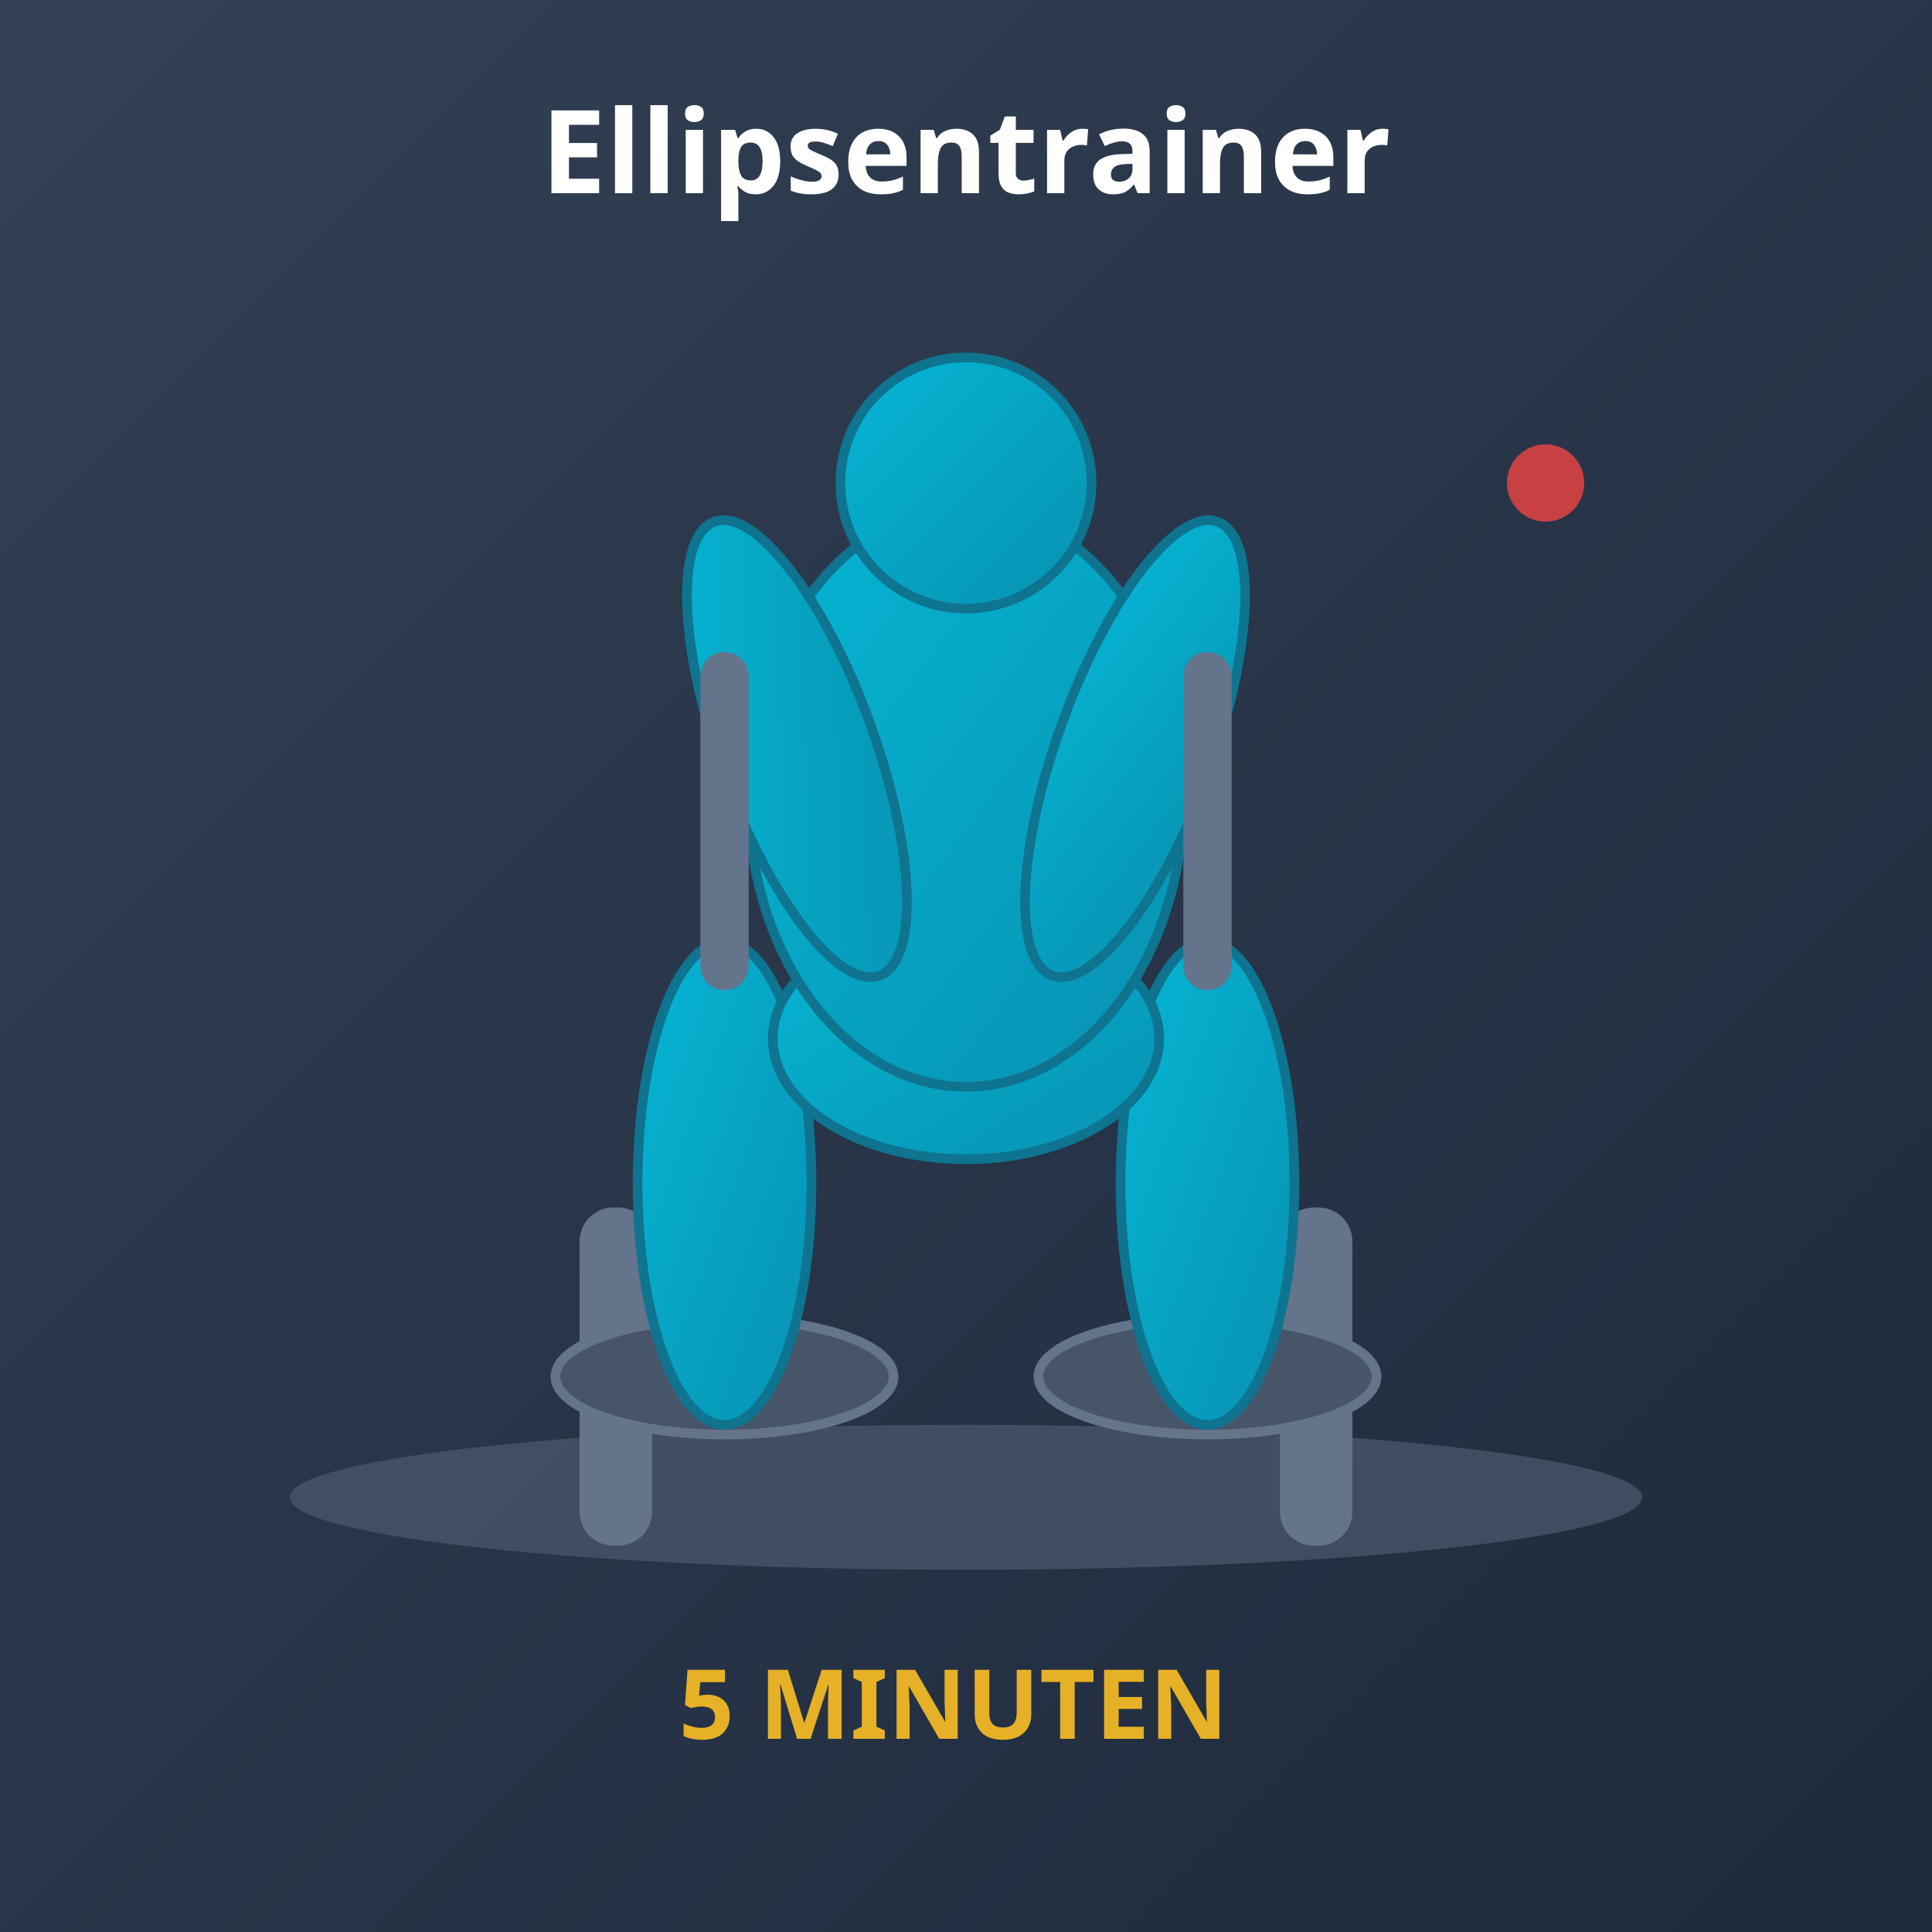
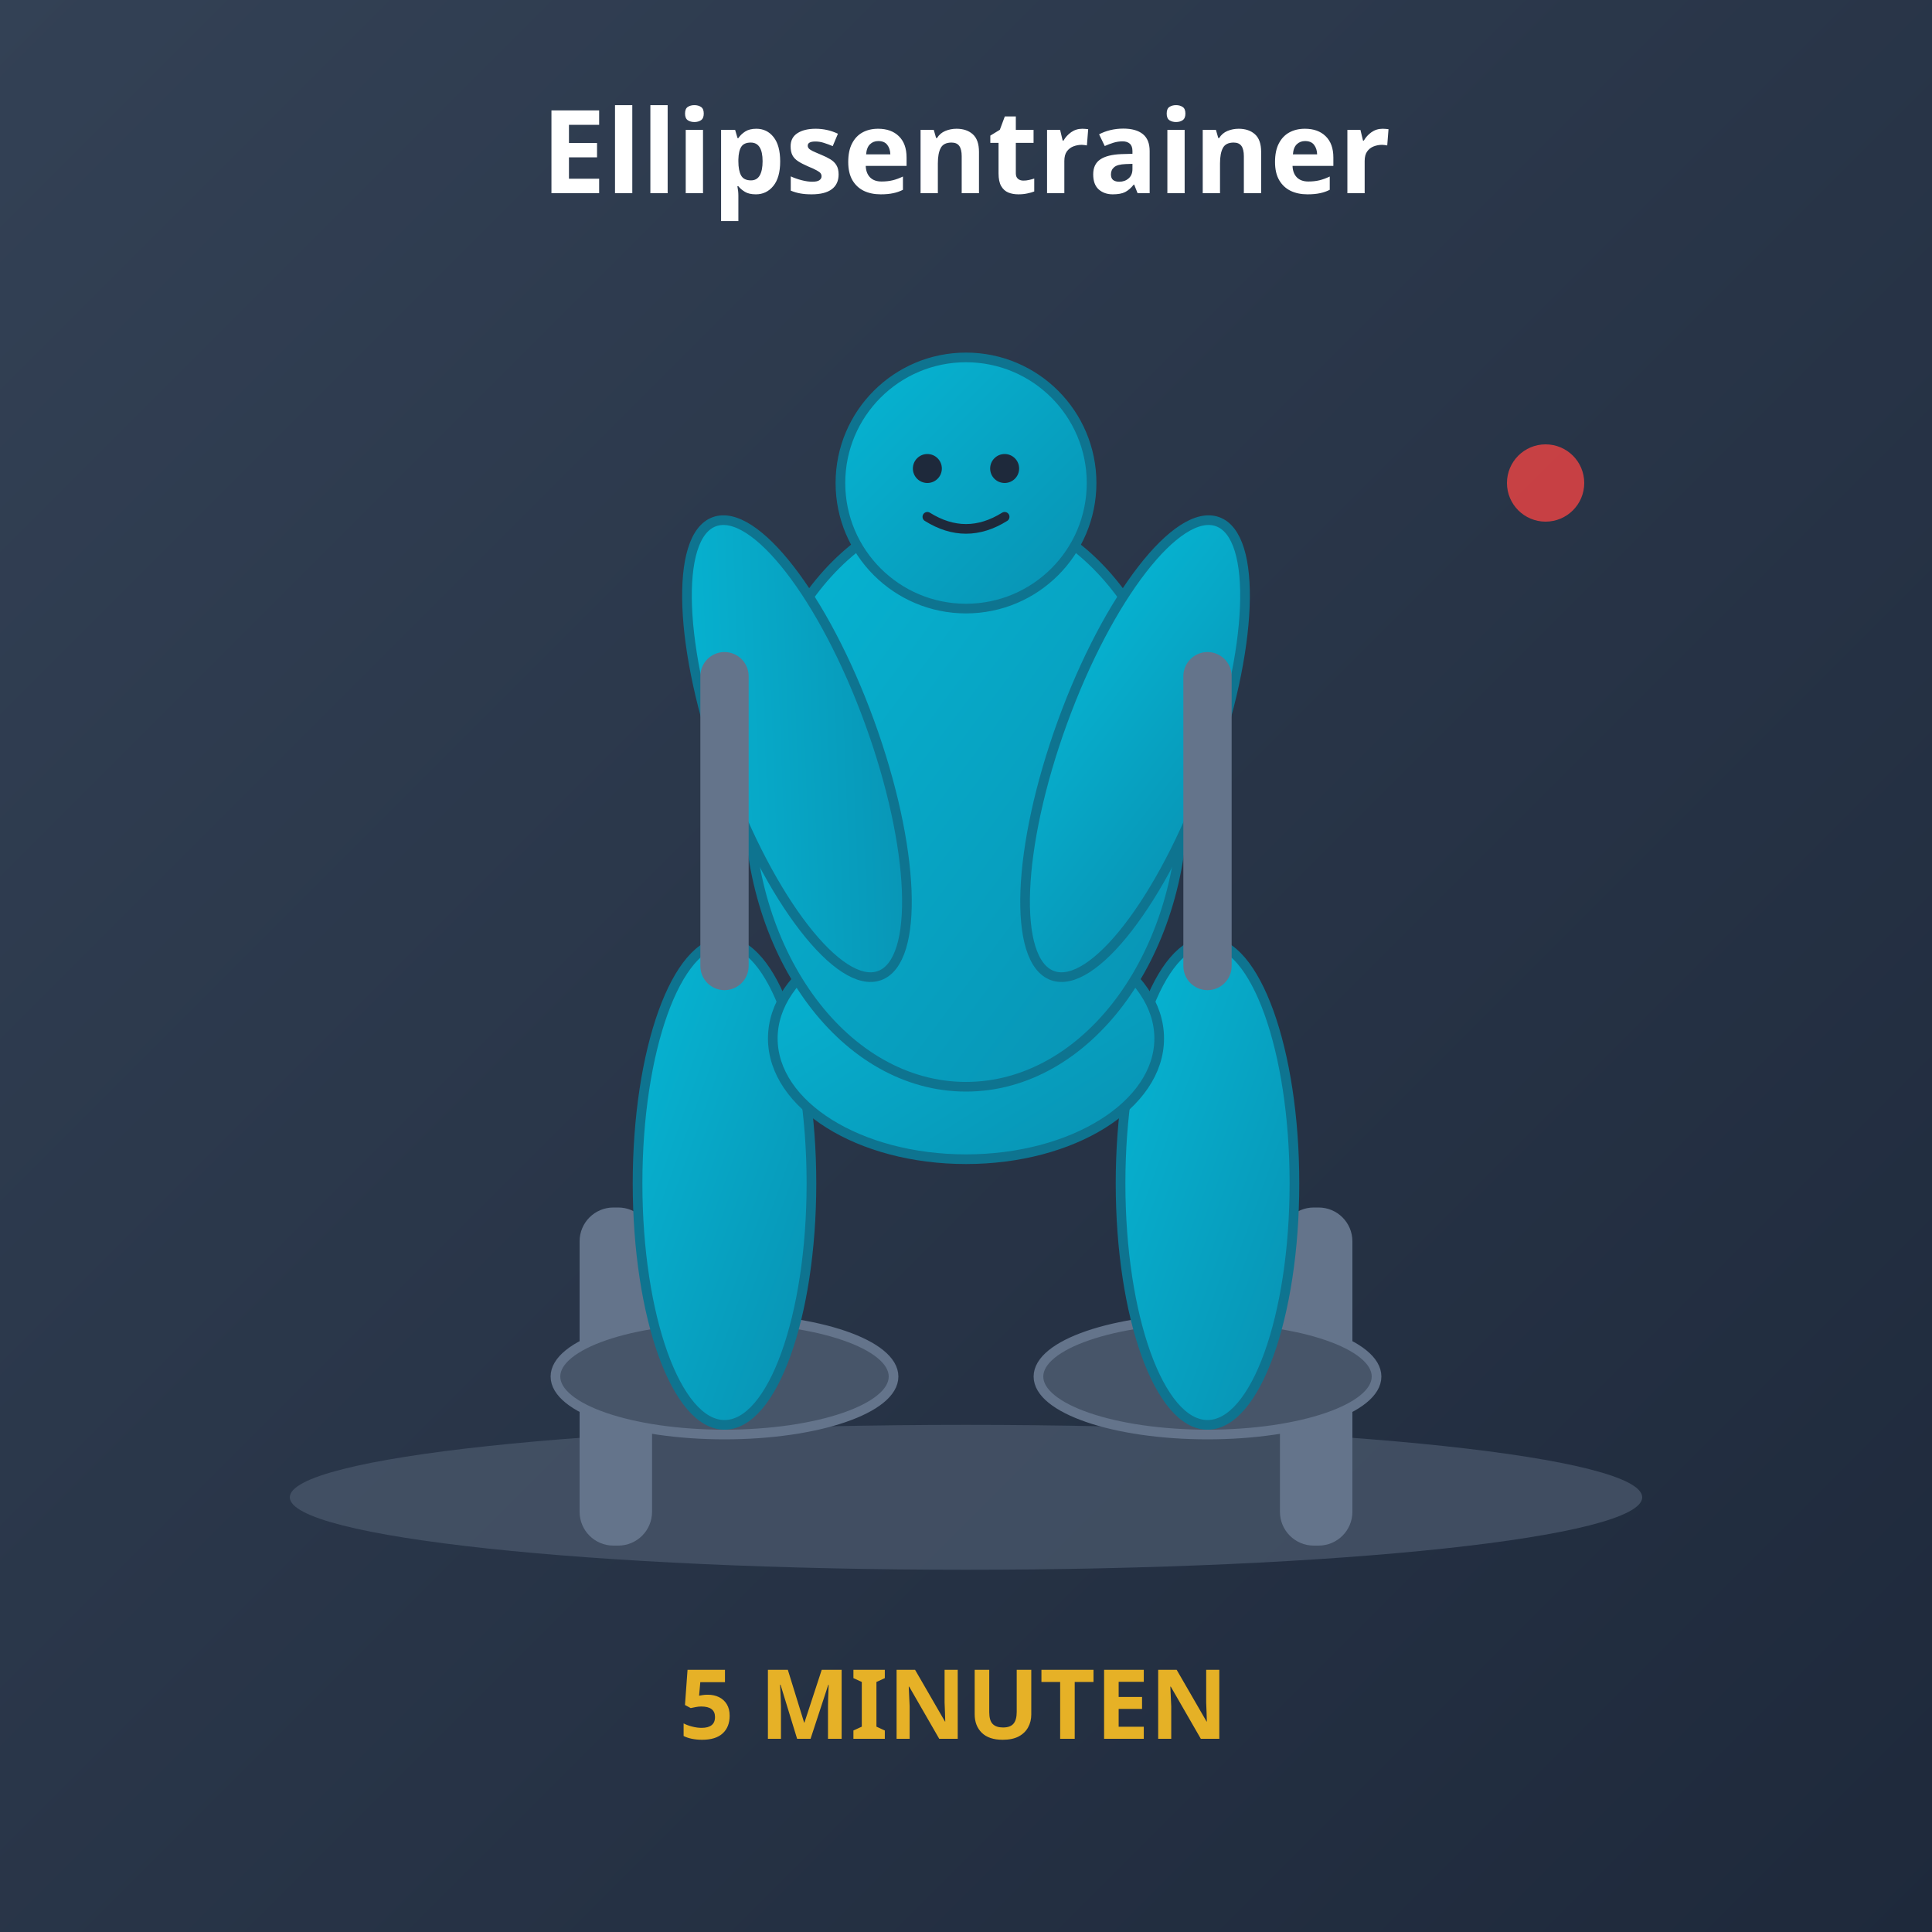
<svg xmlns="http://www.w3.org/2000/svg" width="400" height="400" viewBox="0 0 400 400">
  <defs>
    <linearGradient id="bgEllipse" x1="0%" y1="0%" x2="100%" y2="100%">
      <stop offset="0%" style="stop-color:#334155;stop-opacity:1" />
      <stop offset="100%" style="stop-color:#1e293b;stop-opacity:1" />
    </linearGradient>
    <linearGradient id="bodyEllipse" x1="0%" y1="0%" x2="100%" y2="100%">
      <stop offset="0%" style="stop-color:#06b6d4;stop-opacity:1" />
      <stop offset="100%" style="stop-color:#0891b2;stop-opacity:1" />
    </linearGradient>
  </defs>
  <rect width="400" height="400" fill="url(#bgEllipse)" />
  <text x="200" y="40" font-family="system-ui" font-size="24" font-weight="bold" fill="#ffffff" text-anchor="middle">Ellipsentrainer</text>
  <ellipse cx="200" cy="310" rx="140" ry="15" fill="#475569" opacity="0.8" />
  <rect x="120" y="250" width="15" height="70" rx="7" fill="#64748b" />
  <rect x="265" y="250" width="15" height="70" rx="7" fill="#64748b" />
  <ellipse cx="150" cy="285" rx="35" ry="12" fill="#475569" stroke="#64748b" stroke-width="2">
    <animate attributeName="cy" values="285;275;285;295;285" dur="2s" repeatCount="indefinite" />
  </ellipse>
  <ellipse cx="250" cy="285" rx="35" ry="12" fill="#475569" stroke="#64748b" stroke-width="2">
    <animate attributeName="cy" values="285;295;285;275;285" dur="2s" repeatCount="indefinite" />
  </ellipse>
  <g>
    <ellipse cx="150" cy="245" rx="18" ry="50" fill="url(#bodyEllipse)" stroke="#0e7490" stroke-width="2">
      <animate attributeName="cy" values="245;235;245;255;245" dur="2s" repeatCount="indefinite" />
      <animate attributeName="ry" values="50;55;50;45;50" dur="2s" repeatCount="indefinite" />
    </ellipse>
    <ellipse cx="250" cy="245" rx="18" ry="50" fill="url(#bodyEllipse)" stroke="#0e7490" stroke-width="2">
      <animate attributeName="cy" values="245;255;245;235;245" dur="2s" repeatCount="indefinite" />
      <animate attributeName="ry" values="50;45;50;55;50" dur="2s" repeatCount="indefinite" />
    </ellipse>
    <ellipse cx="200" cy="215" rx="40" ry="25" fill="url(#bodyEllipse)" stroke="#0e7490" stroke-width="2" />
  </g>
  <g>
    <ellipse cx="200" cy="165" rx="45" ry="60" fill="url(#bodyEllipse)" stroke="#0e7490" stroke-width="2">
      <animate attributeName="cy" values="165;163;165;167;165" dur="2s" repeatCount="indefinite" />
    </ellipse>
    <circle cx="200" cy="100" r="26" fill="url(#bodyEllipse)" stroke="#0e7490" stroke-width="2">
      <animate attributeName="cy" values="100;98;100;102;100" dur="2s" repeatCount="indefinite" />
    </circle>
+     <circle cx="192" cy="97" r="3" fill="#1e293b">
+       <animate attributeName="cy" values="97;95;97;99;97" dur="2s" repeatCount="indefinite" />
+     </circle>
+     <circle cx="208" cy="97" r="3" fill="#1e293b">
+       <animate attributeName="cy" values="97;95;97;99;97" dur="2s" repeatCount="indefinite" />
+     </circle>
+     <path d="M 192 107 Q 200 112 208 107" stroke="#1e293b" stroke-width="2" fill="none" stroke-linecap="round">
+       <animate attributeName="d" values="M 192 107 Q 200 112 208 107; M 192 105 Q 200 110 208 105; M 192 107 Q 200 112 208 107; M 192 109 Q 200 114 208 109; M 192 107 Q 200 112 208 107" dur="2s" repeatCount="indefinite" />
+     </path>
    <ellipse cx="165" cy="155" rx="16" ry="50" fill="url(#bodyEllipse)" stroke="#0e7490" stroke-width="2" transform="rotate(-20 165 155)">
      <animate attributeName="cy" values="155;152;155;158;155" dur="2s" repeatCount="indefinite" />
      <animateTransform attributeName="transform" type="rotate" values="-20 165 155; -25 165 152; -20 165 155; -15 165 158; -20 165 155" dur="2s" repeatCount="indefinite" additive="sum" />
    </ellipse>
    <ellipse cx="235" cy="155" rx="16" ry="50" fill="url(#bodyEllipse)" stroke="#0e7490" stroke-width="2" transform="rotate(20 235 155)">
      <animate attributeName="cy" values="155;158;155;152;155" dur="2s" repeatCount="indefinite" />
      <animateTransform attributeName="transform" type="rotate" values="20 235 155; 15 235 158; 20 235 155; 25 235 152; 20 235 155" dur="2s" repeatCount="indefinite" additive="sum" />
    </ellipse>
  </g>
  <rect x="145" y="135" width="10" height="70" rx="5" fill="#64748b">
    <animate attributeName="y" values="135;132;135;138;135" dur="2s" repeatCount="indefinite" />
  </rect>
  <rect x="245" y="135" width="10" height="70" rx="5" fill="#64748b">
    <animate attributeName="y" values="135;138;135;132;135" dur="2s" repeatCount="indefinite" />
  </rect>
  <g opacity="0.9">
    <text x="200" y="360" font-family="system-ui" font-size="20" fill="#fbbf24" font-weight="bold" text-anchor="middle">
      5 MINUTEN
      <animate attributeName="opacity" values="0.7;1;0.7" dur="2s" repeatCount="indefinite" />
    </text>
  </g>
  <g opacity="0.8">
    <circle cx="320" cy="100" r="8" fill="#ef4444">
      <animate attributeName="r" values="8;12;8" dur="1s" repeatCount="indefinite" />
      <animate attributeName="opacity" values="0.6;1;0.6" dur="1s" repeatCount="indefinite" />
    </circle>
  </g>
</svg>
